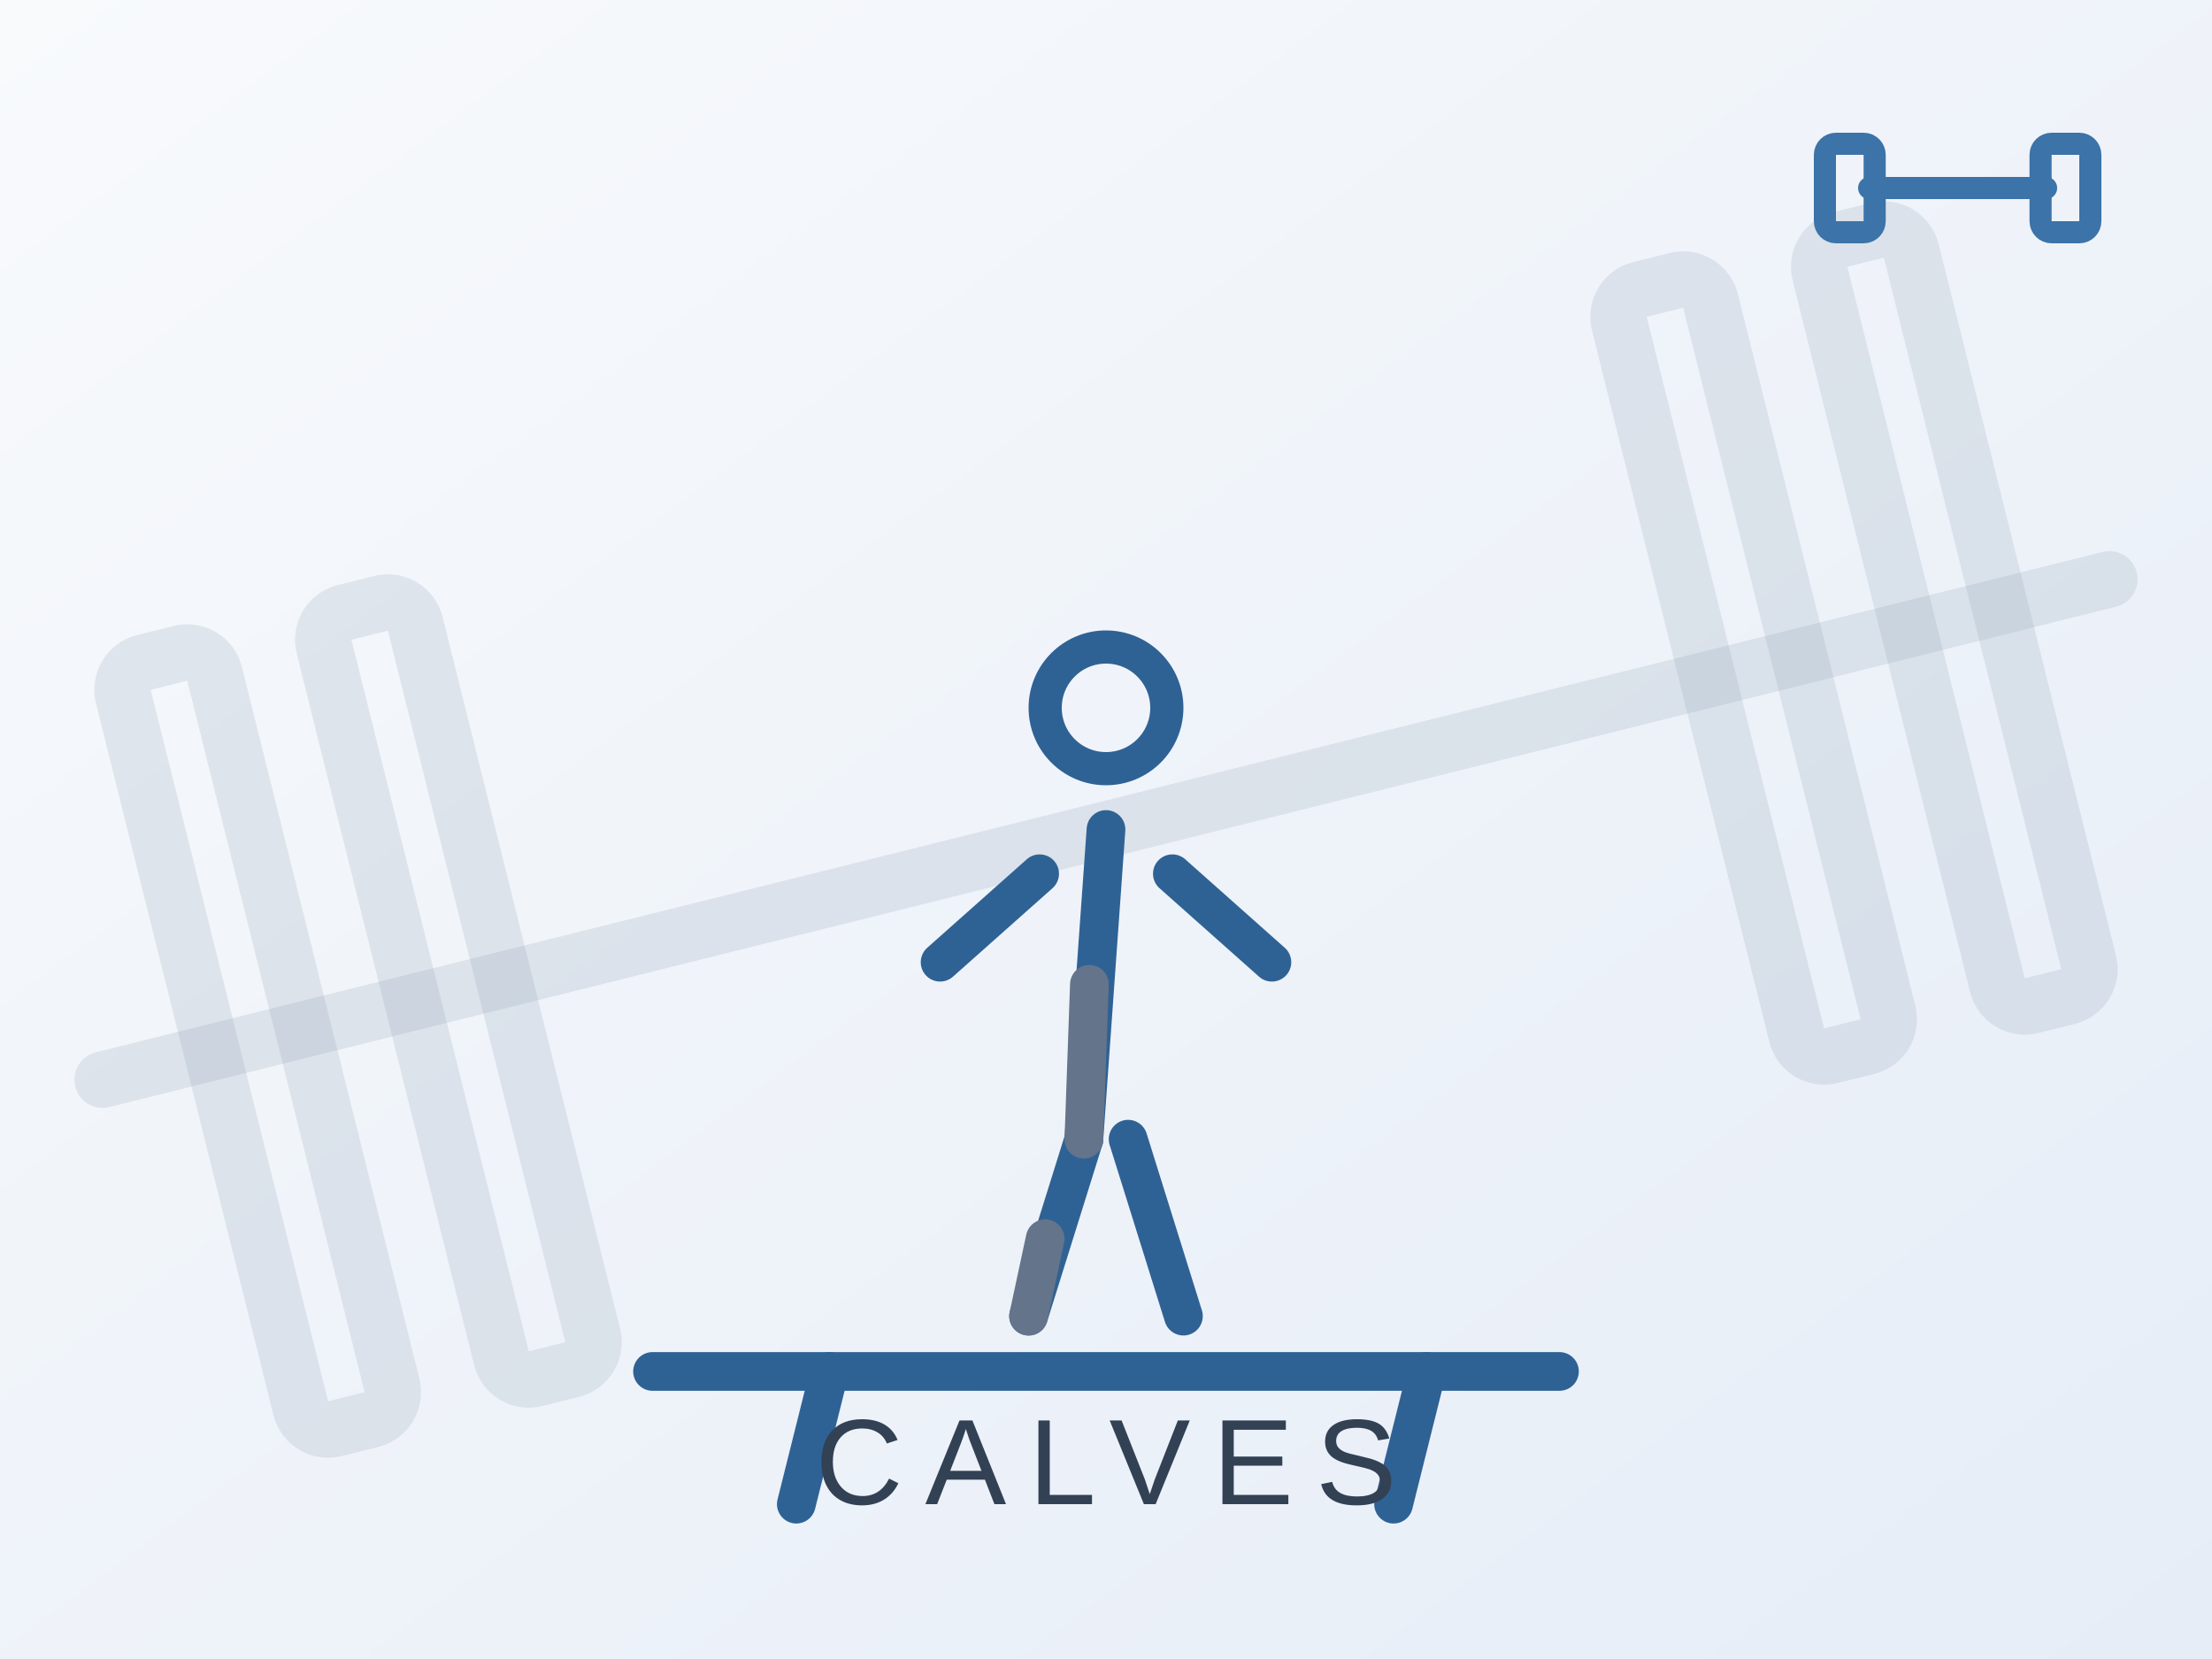
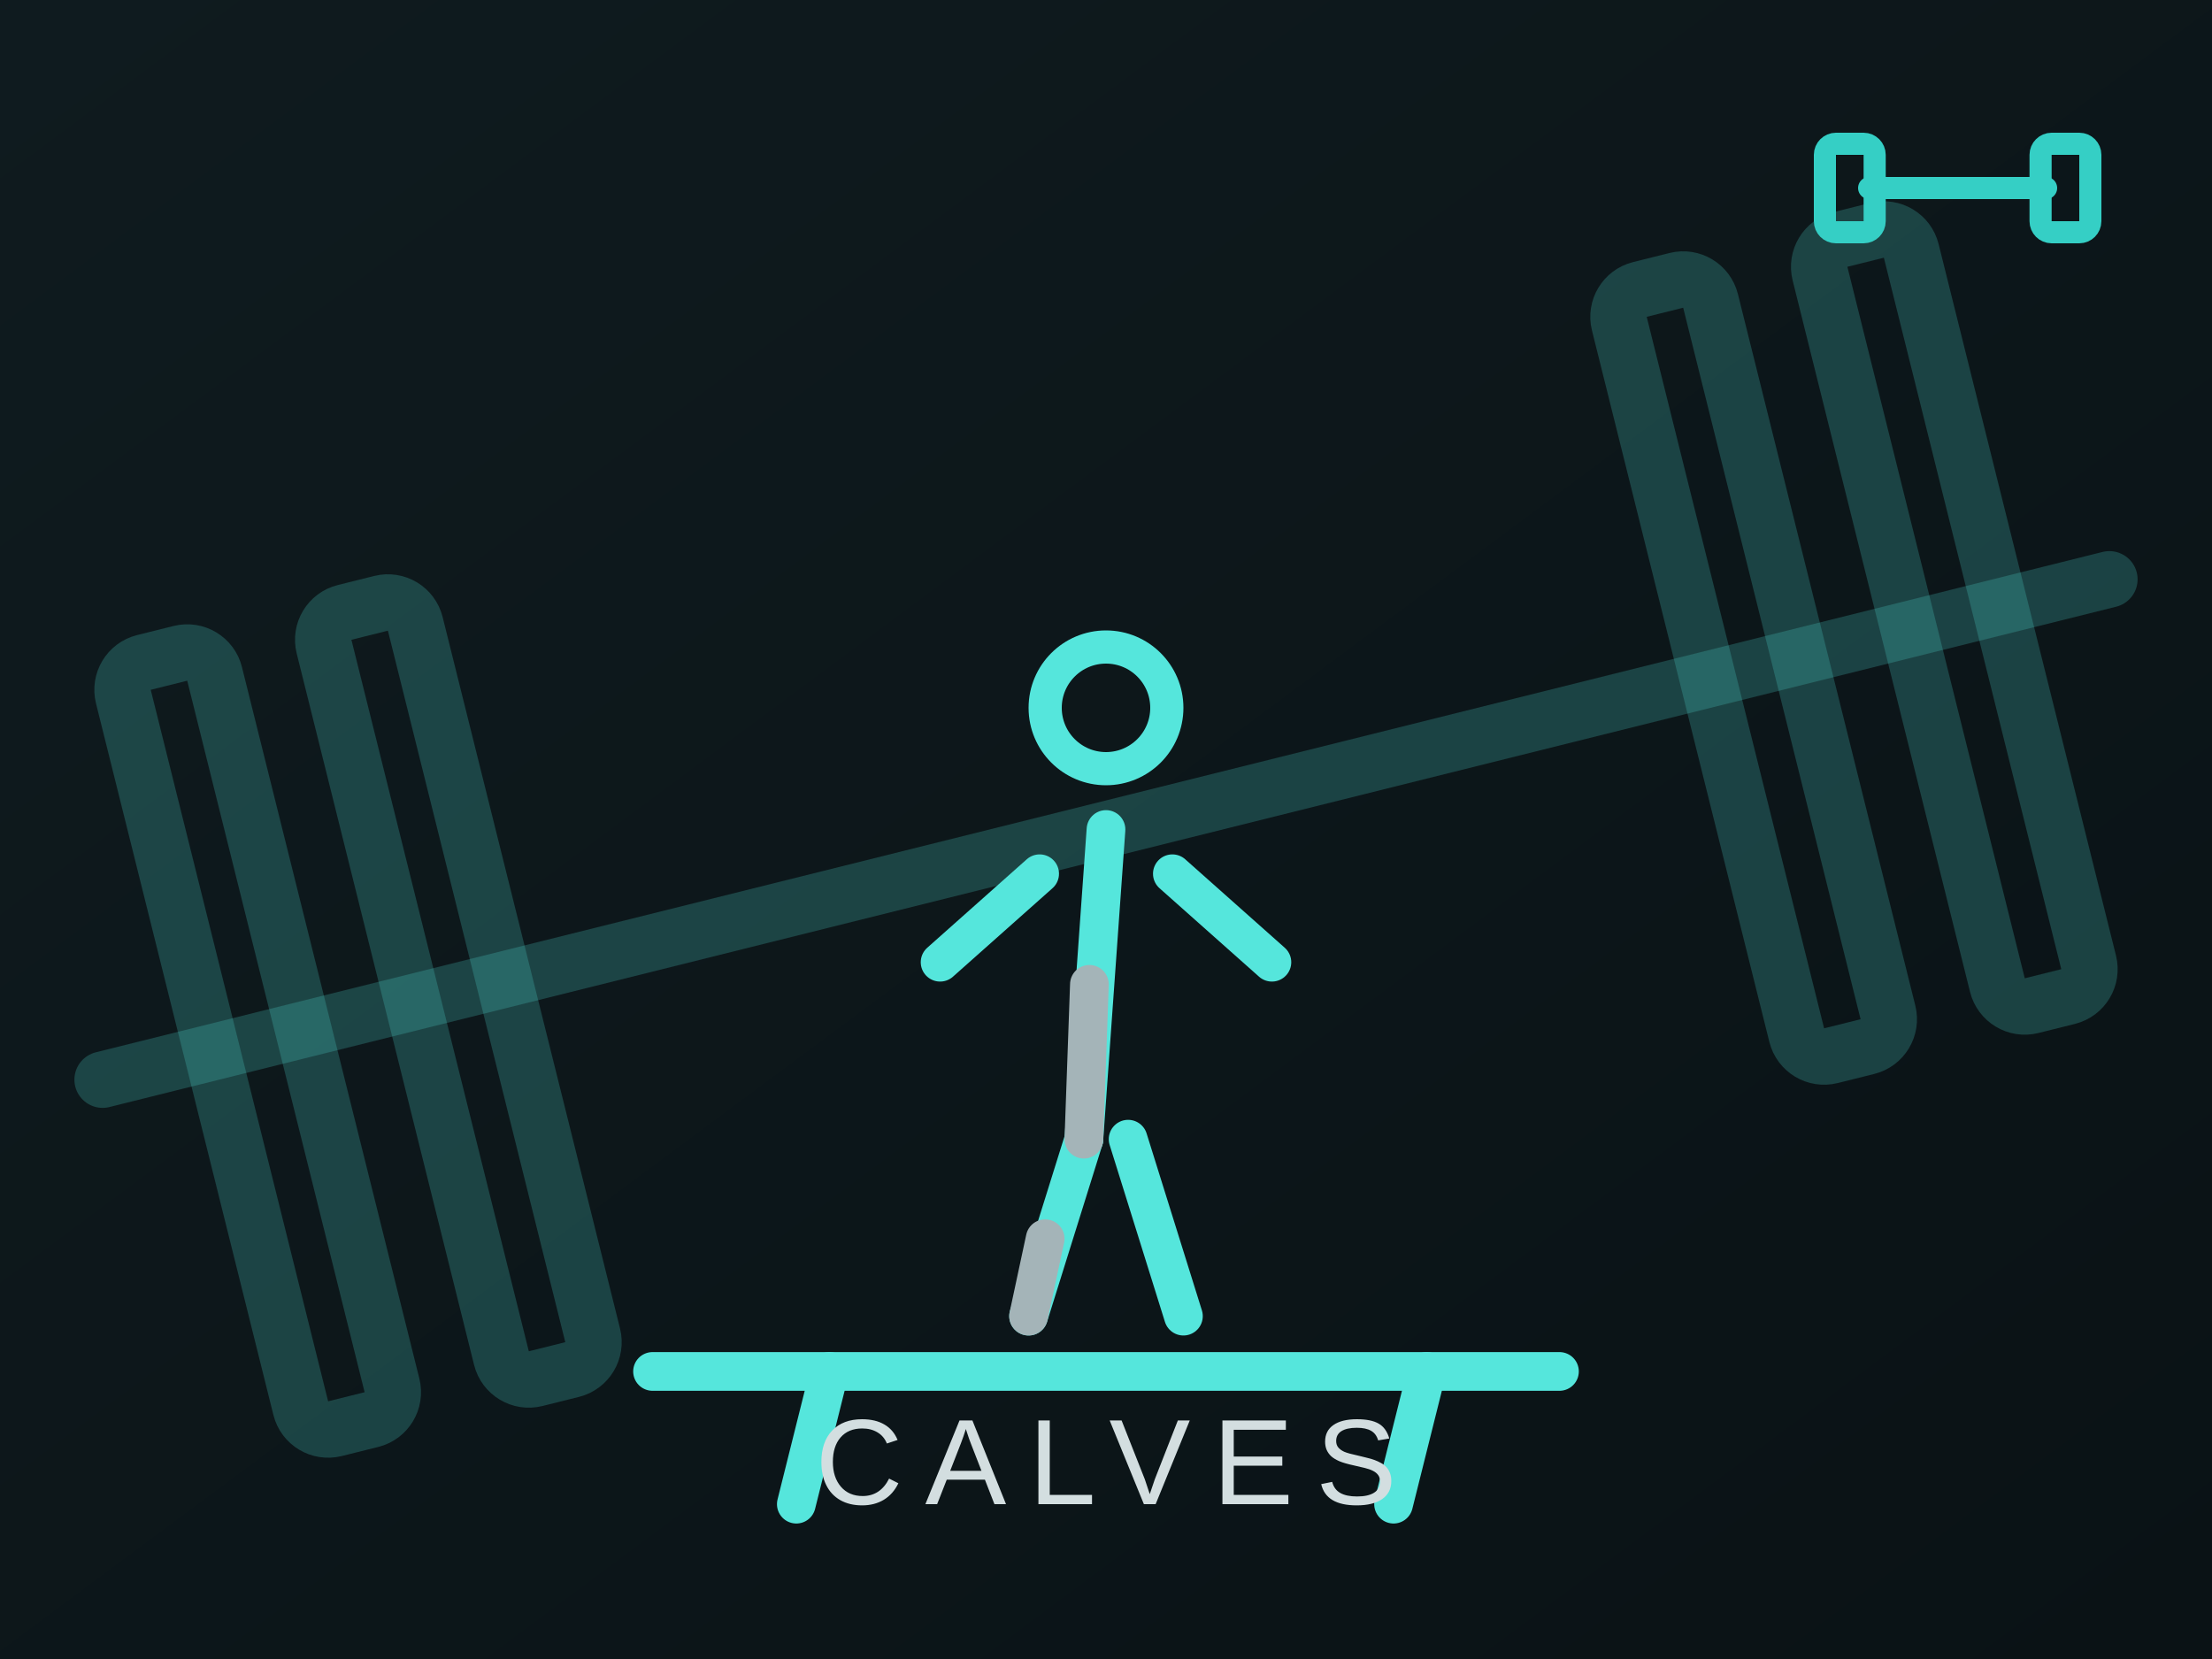
<svg xmlns="http://www.w3.org/2000/svg" viewBox="0 0 400 300" width="400" height="300">
  <defs>
    <linearGradient id="bg" x1="0" y1="0" x2="1" y2="1">
-       <stop offset="0" stop-color="#f8fafc" />
-       <stop offset="1" stop-color="#e6edf7" />
+       <stop offset="0" stop-color="#0f1b1f" />
+       <stop offset="1" stop-color="#0a1215" />
    </linearGradient>
  </defs>
  <rect width="400" height="300" fill="url(#bg)" />
-   <g stroke="#94a3b8" stroke-opacity="0.22" stroke-width="6" stroke-linecap="round" stroke-linejoin="round" fill="none" transform="translate(200,150) rotate(-14) scale(1.7)">
+   <g stroke="#55e6dc" stroke-opacity="0.22" stroke-width="6" stroke-linecap="round" stroke-linejoin="round" fill="none" transform="translate(200,150) rotate(-14) scale(1.7)">
    <line x1="-110" y1="0" x2="110" y2="0" />
    <rect x="-98" y="-42" width="10" height="84" rx="3" />
    <rect x="-76" y="-42" width="10" height="84" rx="3" />
    <rect x="66" y="-42" width="10" height="84" rx="3" />
    <rect x="88" y="-42" width="10" height="84" rx="3" />
  </g>
-   <g stroke="#3c73a8" stroke-width="4" fill="none" stroke-linecap="round" stroke-linejoin="round">
+   <g stroke="#35cfc5" stroke-width="4" fill="none" stroke-linecap="round" stroke-linejoin="round">
    <line x1="338" y1="34" x2="370" y2="34" />
    <rect x="330" y="26" width="9" height="16" rx="2" />
    <rect x="369" y="26" width="9" height="16" rx="2" />
  </g>
  <g fill="none" stroke-linecap="round" stroke-linejoin="round">
-     <g stroke="#2f6294" stroke-width="7">
+     <g stroke="#55e6dc" stroke-width="7">
      <line x1="118" y1="248" x2="282" y2="248" />
      <line x1="150" y1="248" x2="144" y2="272" />
      <line x1="258" y1="248" x2="252" y2="272" />
      <line x1="186" y1="238" x2="196" y2="206" />
      <line x1="214" y1="238" x2="204" y2="206" />
      <line x1="196" y1="206" x2="200" y2="150" />
      <line x1="188" y1="158" x2="170" y2="174" />
      <line x1="212" y1="158" x2="230" y2="174" />
    </g>
-     <g stroke="#64748b" stroke-width="7">
+     <g stroke="#a4b4b8" stroke-width="7">
      <line x1="196" y1="206" x2="197" y2="178" />
      <line x1="186" y1="238" x2="189" y2="224" />
    </g>
-     <circle cx="200" cy="128" r="11" stroke="#2f6294" stroke-width="6" />
+     <circle cx="200" cy="128" r="11" stroke="#55e6dc" stroke-width="6" />
  </g>
-   <text x="200" y="272" text-anchor="middle" font-family="Arial, Helvetica, sans-serif" font-size="22" letter-spacing="4" fill="#334155">CALVES</text>
+   <text x="200" y="272" text-anchor="middle" font-family="Arial, Helvetica, sans-serif" font-size="22" letter-spacing="4" fill="#d3dee0">CALVES</text>
</svg>
